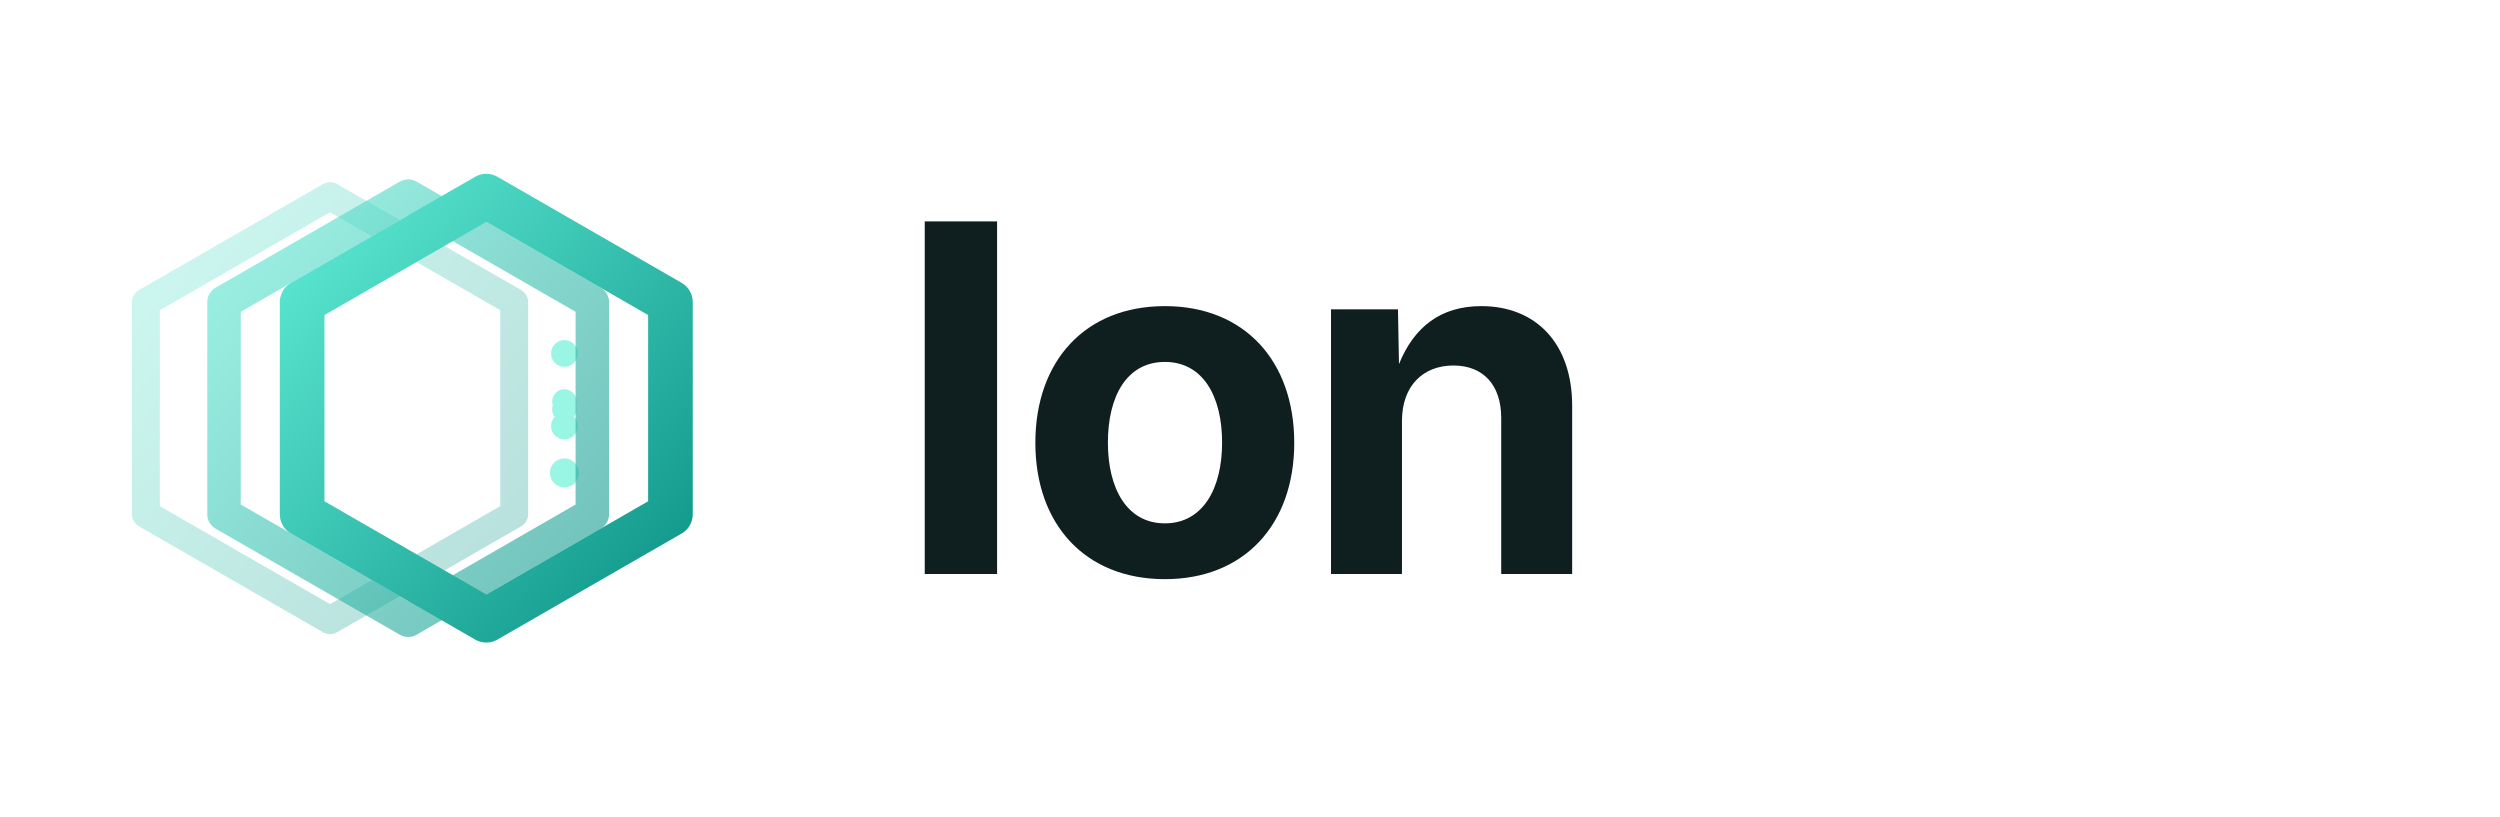
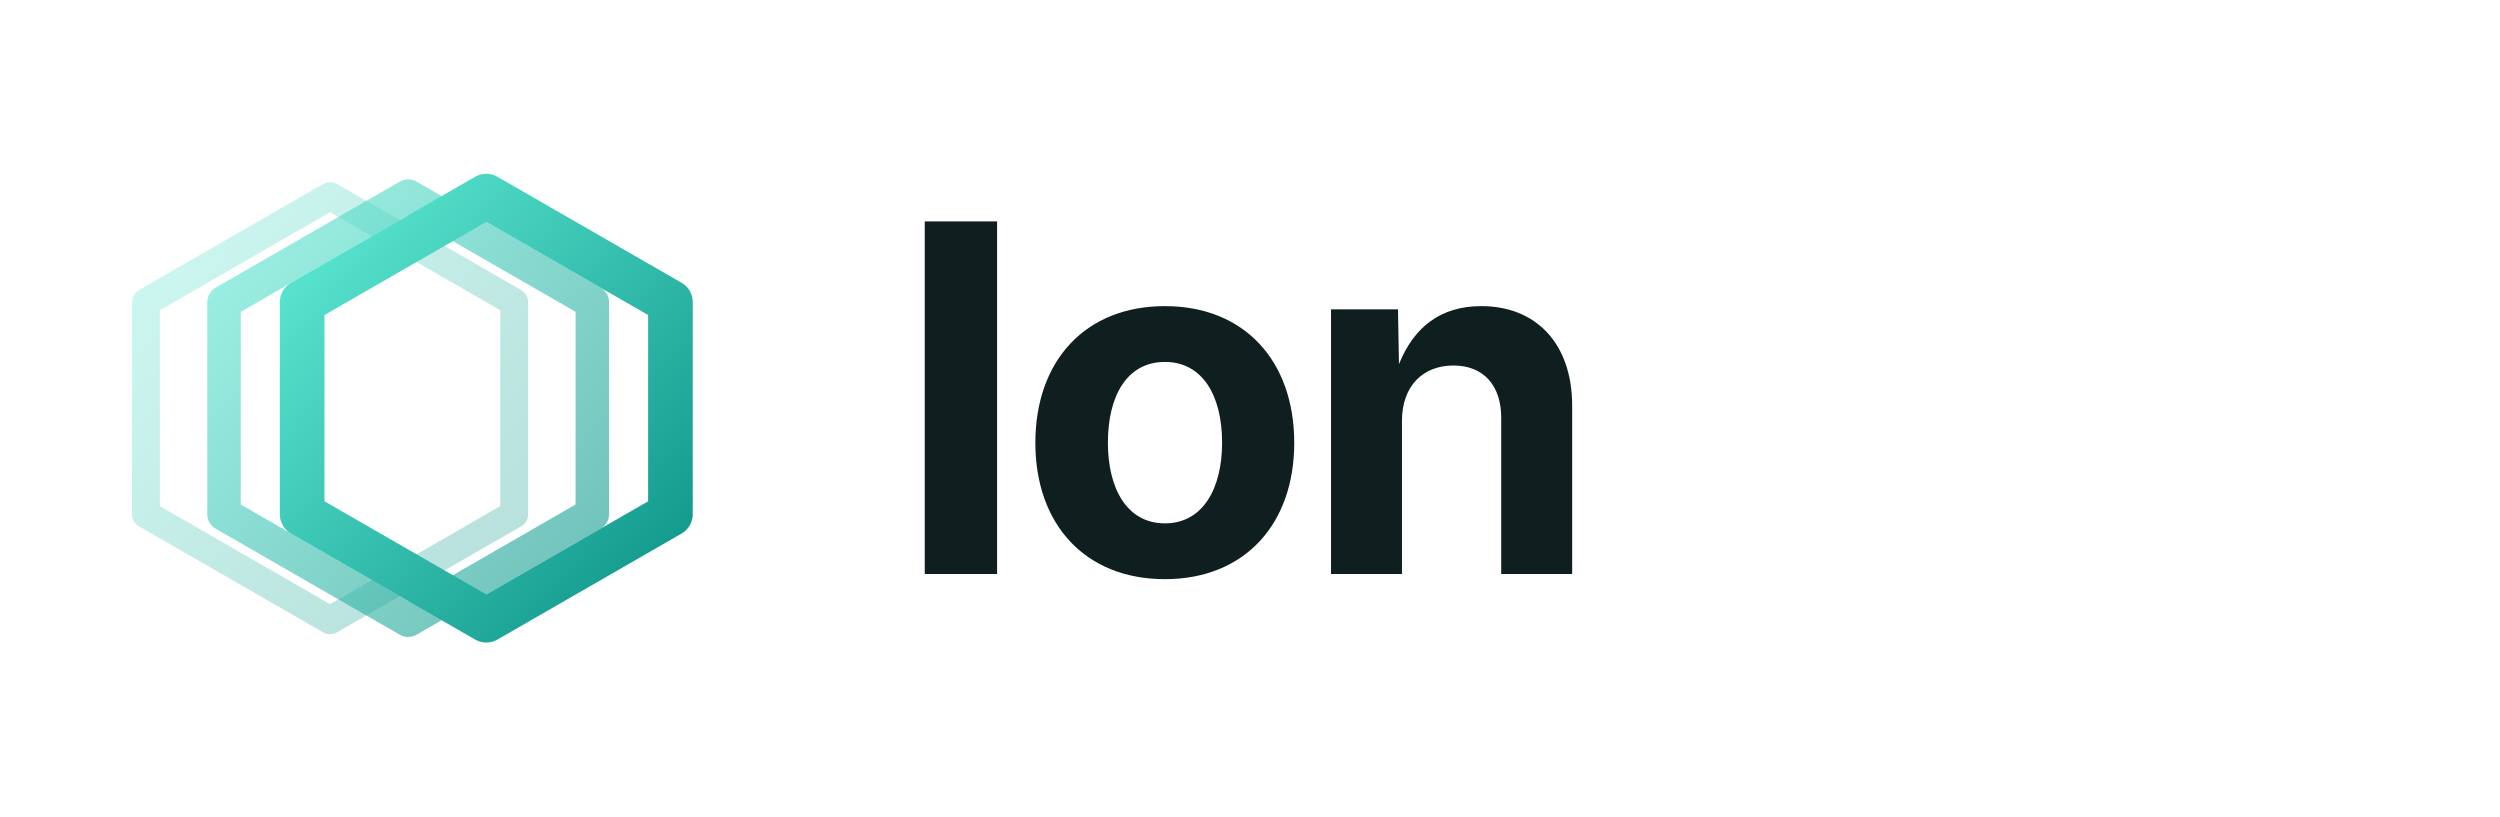
<svg xmlns="http://www.w3.org/2000/svg" viewBox="0 0 196 64" width="196" height="64">
  <defs>
    <linearGradient id="g" x1="0" y1="0" x2="1" y2="1">
      <stop offset="0" stop-color="#5eead4" />
      <stop offset="1" stop-color="#0d9488" />
    </linearGradient>
  </defs>
  <style>
- .r{animation:ion-emit 3.6s linear infinite}
- .r2{animation-delay:-1.2s}.r3{animation-delay:-2.4s}
- .p{animation:ion-ion 2.4s linear infinite}
- @keyframes ion-emit{
- 0%{transform:translateX(-11px);stroke-opacity:0;stroke-width:2.5px}
- 17%{transform:translateX(-7px);stroke-opacity:.3;stroke-width:2.5px}
- 50%{transform:translateX(0);stroke-opacity:.6;stroke-width:3px}
- 83%{transform:translateX(7px);stroke-opacity:1;stroke-width:4px}
- 100%{transform:translateX(11px);stroke-opacity:0;stroke-width:4px}}
- @keyframes ion-ion{0%{transform:translateX(0);opacity:0}20%{opacity:.8}100%{transform:translateX(16px);opacity:0}}
- @media (prefers-reduced-motion:reduce){.r,.p{animation:none}}
+ .l{animation:ion-step 4.5s cubic-bezier(.4,0,.2,1) infinite}
+ .l2{animation-delay:-1.5s}.l3{animation-delay:-3s}
+ @keyframes ion-step{
+ 0%,26%{transform:translateX(-7px);stroke-opacity:.3;stroke-width:2.5px}
+ 33%,59%{transform:translateX(0);stroke-opacity:.6;stroke-width:3px}
+ 66%,90%{transform:translateX(7px);stroke-opacity:1;stroke-width:4px}
+ 96%{transform:translateX(11px);stroke-opacity:0;stroke-width:4px}
+ 97%{transform:translateX(-9px);stroke-opacity:0;stroke-width:2.5px}
+ 100%{transform:translateX(-7px);stroke-opacity:.3;stroke-width:2.5px}}
+ @media (prefers-reduced-motion:reduce){.l{animation:none}}
</style>
  <g transform="translate(4 4) scale(0.875)">
-     <circle class="p" cx="46" cy="31.4" r="1.1" fill="#99f6e4" style="animation-delay:-2.22s;animation-duration:2.37s" />
-     <circle class="p" cx="46" cy="32.1" r="1.1" fill="#99f6e4" style="animation-delay:-0.44s;animation-duration:2.41s" />
-     <circle class="p" cx="46" cy="33.6" r="1.2" fill="#99f6e4" style="animation-delay:-0.23s;animation-duration:2.24s" />
-     <circle class="p" cx="46" cy="27.1" r="1.2" fill="#99f6e4" style="animation-delay:-1.66s;animation-duration:2.03s" />
-     <circle class="p" cx="46" cy="37.8" r="1.3" fill="#99f6e4" style="animation-delay:-1.57s;animation-duration:2.49s" />
-     <path class="r r1" d="M32.0 13.0 48.5 22.5 48.5 41.5 32.0 51.0 15.5 41.5 15.5 22.5Z" fill="none" stroke="url(#g)" stroke-width="2.5" stroke-linejoin="round" stroke-opacity="0.3" style="transform:translateX(-7px)" />
-     <path class="r r2" d="M32.0 13.0 48.5 22.5 48.5 41.5 32.0 51.0 15.5 41.5 15.5 22.5Z" fill="none" stroke="url(#g)" stroke-width="3" stroke-linejoin="round" stroke-opacity="0.6" style="transform:translateX(0px)" />
-     <path class="r r3" d="M32.0 13.0 48.5 22.5 48.5 41.5 32.0 51.0 15.5 41.5 15.5 22.5Z" fill="none" stroke="url(#g)" stroke-width="4" stroke-linejoin="round" stroke-opacity="1" style="transform:translateX(7px)" />
+     <path class="l l3" d="M32.0 13.0 48.5 22.5 48.5 41.5 32.0 51.0 15.5 41.5 15.5 22.5Z" fill="none" stroke="url(#g)" stroke-width="2.5" stroke-linejoin="round" stroke-opacity="0.3" style="transform:translateX(-7px)" />
+     <path class="l l2" d="M32.0 13.0 48.5 22.5 48.5 41.5 32.0 51.0 15.5 41.5 15.5 22.5Z" fill="none" stroke="url(#g)" stroke-width="3" stroke-linejoin="round" stroke-opacity="0.6" style="transform:translateX(0px)" />
+     <path class="l l1" d="M32.0 13.0 48.5 22.5 48.5 41.5 32.0 51.0 15.5 41.5 15.5 22.5Z" fill="none" stroke="url(#g)" stroke-width="4" stroke-linejoin="round" stroke-opacity="1" style="transform:translateX(7px)" />
  </g>
  <text x="70" y="45" font-family="Inter Variable, Inter, Segoe UI, Helvetica, Arial, sans-serif" font-size="38" font-weight="700" letter-spacing="-1" fill="#0f1f1f">Ion</text>
</svg>
